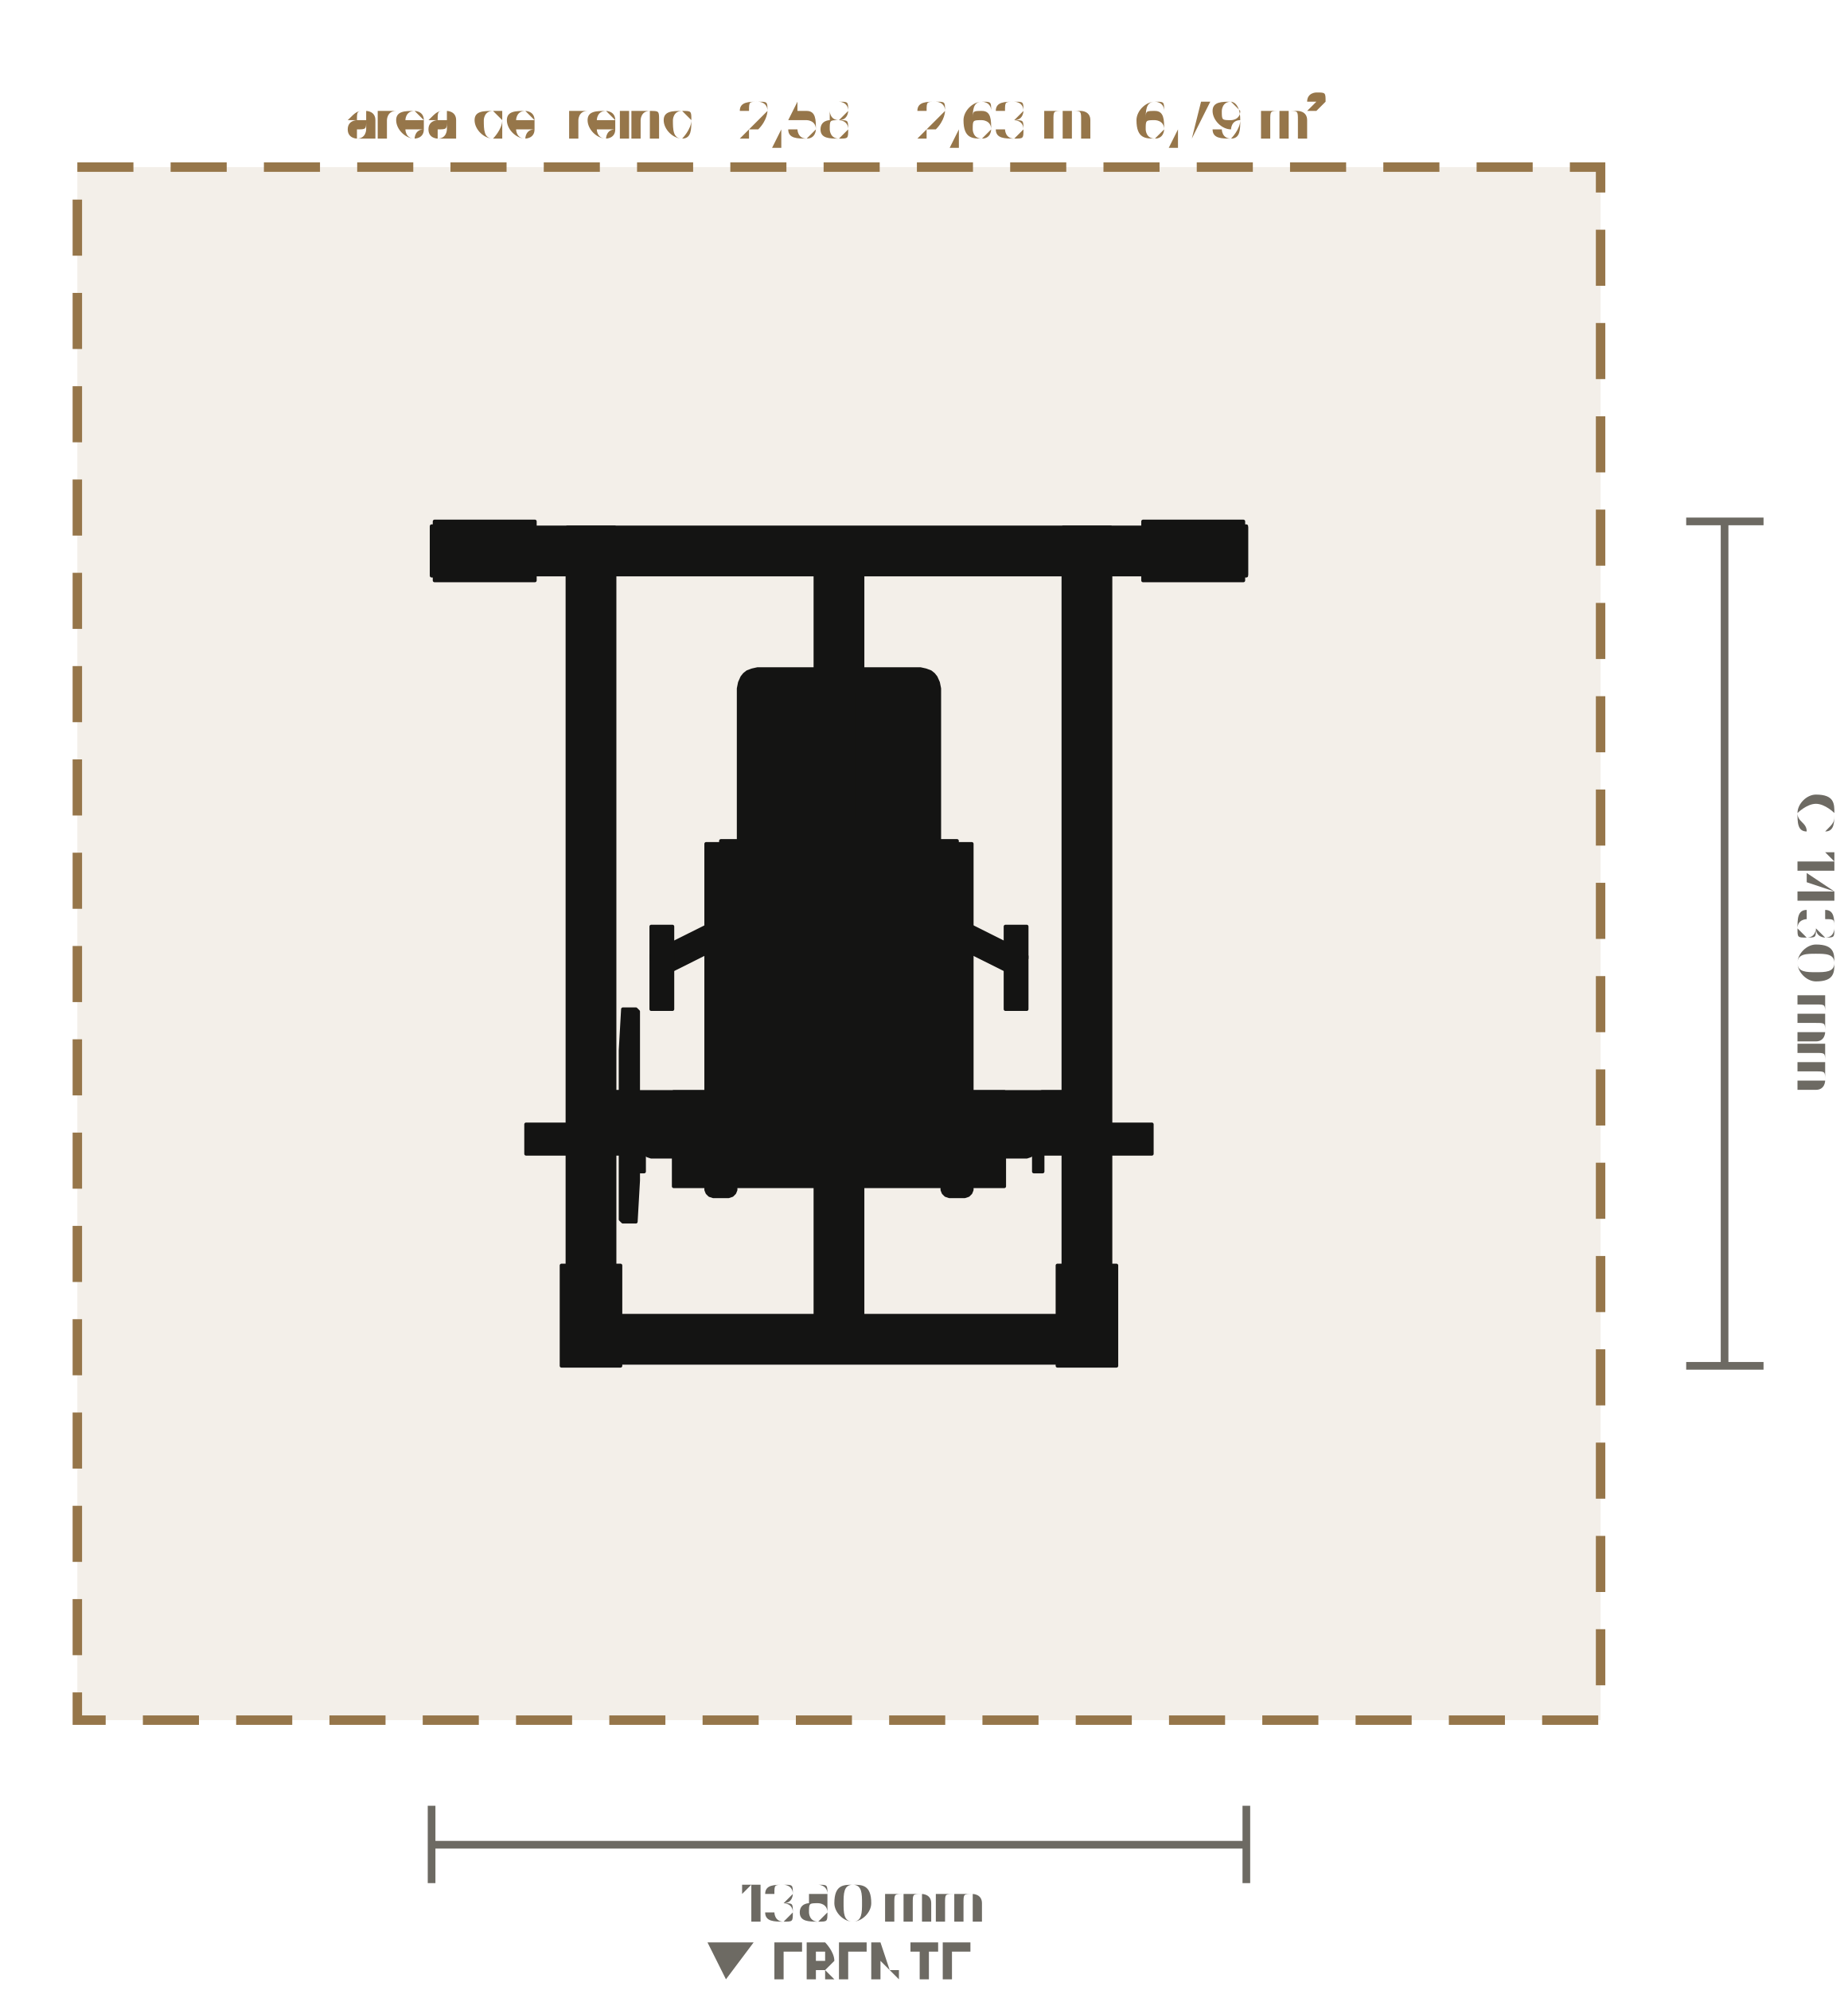
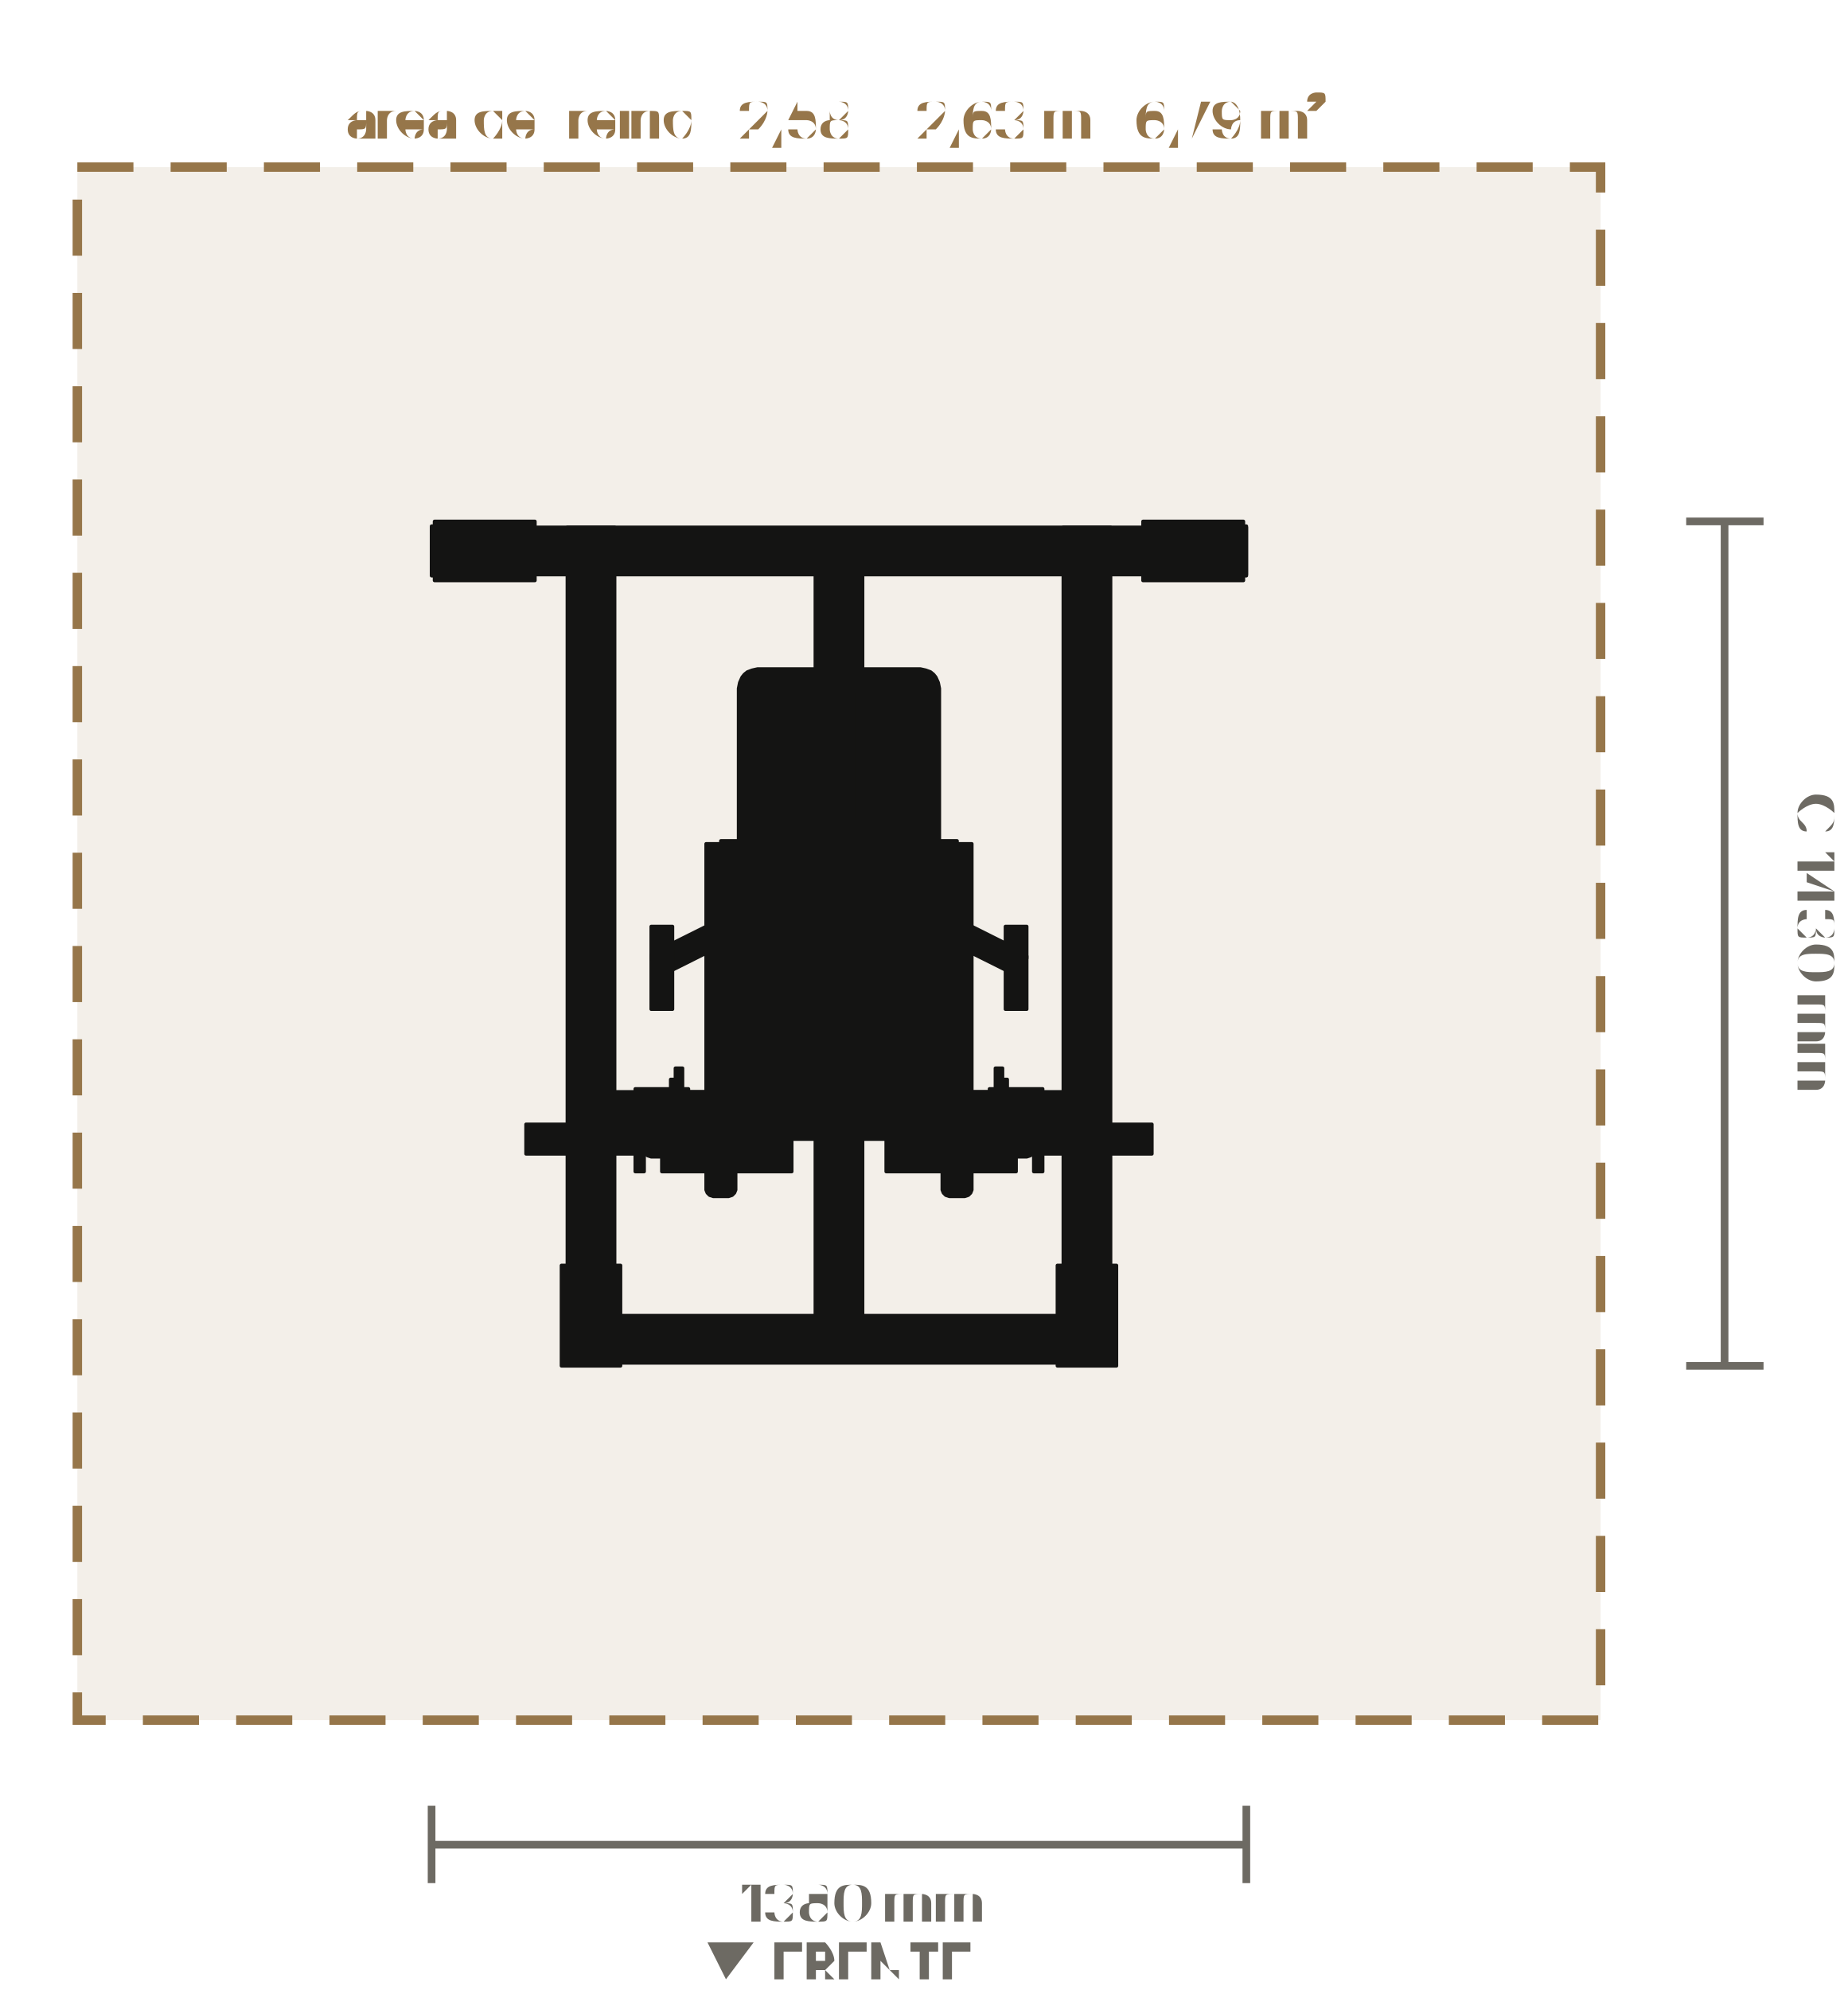
<svg xmlns="http://www.w3.org/2000/svg" viewBox="-1.421 -1.598 3.13 3.37" role="img" aria-label="Planta do Cadeira Extensora de Peso Livre (LD-A024): 1380 × 1430 mm, com 60 cm de área de treino em volta" data-equipment="LD-A024" data-unit="m">
  <rect class="eq-zone" x="-1.29" y="-1.315" width="2.58" height="2.63" style="fill:#96764a;fill-opacity:.12;stroke:#96764a;stroke-width:0.016;stroke-dasharray:0.095 0.063" />
  <text class="eq-zone-label" x="0" y="-1.362" style="font-family:Barlow,Inter,Arial,sans-serif;font-size:0.09px;fill:#96764a;text-anchor:middle">área de treino · 2,58 × 2,63 m · 6,79 m²</text>
  <g class="eq-parts">
    <polygon class="eq-part" points="-0.46,-0.705 -0.38,-0.705 -0.38,0.71 -0.46,0.71" style="fill:#141413;stroke:#141413;stroke-width:0.006;stroke-linejoin:round" />
    <polygon class="eq-part" points="-0.685,-0.715 -0.515,-0.715 -0.515,-0.615 -0.685,-0.615" style="fill:#141413;stroke:#141413;stroke-width:0.006;stroke-linejoin:round" />
    <polygon class="eq-part" points="-0.666,-0.665 -0.666,-0.668 -0.664,-0.671 -0.663,-0.673 -0.66,-0.675 -0.658,-0.676 -0.655,-0.676 -0.652,-0.676 -0.649,-0.675 -0.647,-0.673 -0.645,-0.671 -0.644,-0.668 -0.644,-0.665 -0.644,-0.662 -0.645,-0.66 -0.647,-0.657 -0.649,-0.656 -0.652,-0.654 -0.655,-0.654 -0.658,-0.654 -0.66,-0.656 -0.663,-0.657 -0.664,-0.66 -0.666,-0.662" style="fill:#141413;stroke:#141413;stroke-width:0.006;stroke-linejoin:round" />
    <polygon class="eq-part" points="-0.556,-0.665 -0.556,-0.668 -0.554,-0.671 -0.553,-0.673 -0.55,-0.675 -0.548,-0.676 -0.545,-0.676 -0.542,-0.676 -0.539,-0.675 -0.537,-0.673 -0.535,-0.671 -0.534,-0.668 -0.534,-0.665 -0.534,-0.662 -0.535,-0.66 -0.537,-0.657 -0.539,-0.656 -0.542,-0.654 -0.545,-0.654 -0.548,-0.654 -0.55,-0.656 -0.553,-0.657 -0.554,-0.66 -0.556,-0.662" style="fill:#141413;stroke:#141413;stroke-width:0.006;stroke-linejoin:round" />
    <polygon class="eq-part" points="-0.47,0.545 -0.37,0.545 -0.37,0.715 -0.47,0.715" style="fill:#141413;stroke:#141413;stroke-width:0.006;stroke-linejoin:round" />
    <polygon class="eq-part" points="-0.431,0.575 -0.431,0.572 -0.429,0.57 -0.428,0.567 -0.425,0.566 -0.423,0.565 -0.42,0.564 -0.417,0.565 -0.414,0.566 -0.412,0.567 -0.41,0.57 -0.409,0.572 -0.409,0.575 -0.409,0.578 -0.41,0.581 -0.412,0.583 -0.414,0.585 -0.417,0.586 -0.42,0.586 -0.423,0.586 -0.425,0.585 -0.428,0.583 -0.429,0.581 -0.431,0.578" style="fill:#141413;stroke:#141413;stroke-width:0.006;stroke-linejoin:round" />
    <polygon class="eq-part" points="-0.431,0.685 -0.431,0.682 -0.429,0.68 -0.428,0.677 -0.425,0.676 -0.423,0.674 -0.42,0.674 -0.417,0.674 -0.414,0.676 -0.412,0.677 -0.41,0.68 -0.409,0.682 -0.409,0.685 -0.409,0.688 -0.41,0.691 -0.412,0.693 -0.414,0.695 -0.417,0.696 -0.42,0.696 -0.423,0.696 -0.425,0.695 -0.428,0.693 -0.429,0.691 -0.431,0.688" style="fill:#141413;stroke:#141413;stroke-width:0.006;stroke-linejoin:round" />
    <polygon class="eq-part" points="-0.69,-0.707 -0.678,-0.707 -0.678,-0.623 -0.69,-0.623" style="fill:#141413;stroke:#141413;stroke-width:0.006;stroke-linejoin:round" />
    <polygon class="eq-part" points="-0.462,0.698 -0.378,0.698 -0.378,0.71 -0.462,0.71" style="fill:#141413;stroke:#141413;stroke-width:0.006;stroke-linejoin:round" />
    <polygon class="eq-part" points="0.38,-0.705 0.46,-0.705 0.46,0.71 0.38,0.71" style="fill:#141413;stroke:#141413;stroke-width:0.006;stroke-linejoin:round" />
    <polygon class="eq-part" points="0.515,-0.715 0.685,-0.715 0.685,-0.615 0.515,-0.615" style="fill:#141413;stroke:#141413;stroke-width:0.006;stroke-linejoin:round" />
    <polygon class="eq-part" points="0.534,-0.665 0.534,-0.668 0.535,-0.671 0.537,-0.673 0.539,-0.675 0.542,-0.676 0.545,-0.676 0.548,-0.676 0.55,-0.675 0.553,-0.673 0.554,-0.671 0.556,-0.668 0.556,-0.665 0.556,-0.662 0.554,-0.66 0.553,-0.657 0.55,-0.656 0.548,-0.654 0.545,-0.654 0.542,-0.654 0.539,-0.656 0.537,-0.657 0.535,-0.66 0.534,-0.662" style="fill:#141413;stroke:#141413;stroke-width:0.006;stroke-linejoin:round" />
    <polygon class="eq-part" points="0.644,-0.665 0.644,-0.668 0.645,-0.671 0.647,-0.673 0.649,-0.675 0.652,-0.676 0.655,-0.676 0.658,-0.676 0.66,-0.675 0.663,-0.673 0.664,-0.671 0.666,-0.668 0.666,-0.665 0.666,-0.662 0.664,-0.66 0.663,-0.657 0.66,-0.656 0.658,-0.654 0.655,-0.654 0.652,-0.654 0.649,-0.656 0.647,-0.657 0.645,-0.66 0.644,-0.662" style="fill:#141413;stroke:#141413;stroke-width:0.006;stroke-linejoin:round" />
    <polygon class="eq-part" points="0.37,0.545 0.47,0.545 0.47,0.715 0.37,0.715" style="fill:#141413;stroke:#141413;stroke-width:0.006;stroke-linejoin:round" />
    <polygon class="eq-part" points="0.409,0.575 0.409,0.572 0.41,0.57 0.412,0.567 0.414,0.566 0.417,0.565 0.42,0.564 0.423,0.565 0.425,0.566 0.428,0.567 0.429,0.57 0.431,0.572 0.431,0.575 0.431,0.578 0.429,0.581 0.428,0.583 0.425,0.585 0.423,0.586 0.42,0.586 0.417,0.586 0.414,0.585 0.412,0.583 0.41,0.581 0.409,0.578" style="fill:#141413;stroke:#141413;stroke-width:0.006;stroke-linejoin:round" />
    <polygon class="eq-part" points="0.409,0.685 0.409,0.682 0.41,0.68 0.412,0.677 0.414,0.676 0.417,0.674 0.42,0.674 0.423,0.674 0.425,0.676 0.428,0.677 0.429,0.68 0.431,0.682 0.431,0.685 0.431,0.688 0.429,0.691 0.428,0.693 0.425,0.695 0.423,0.696 0.42,0.696 0.417,0.696 0.414,0.695 0.412,0.693 0.41,0.691 0.409,0.688" style="fill:#141413;stroke:#141413;stroke-width:0.006;stroke-linejoin:round" />
    <polygon class="eq-part" points="0.678,-0.707 0.69,-0.707 0.69,-0.623 0.678,-0.623" style="fill:#141413;stroke:#141413;stroke-width:0.006;stroke-linejoin:round" />
    <polygon class="eq-part" points="0.378,0.698 0.462,0.698 0.462,0.71 0.378,0.71" style="fill:#141413;stroke:#141413;stroke-width:0.006;stroke-linejoin:round" />
    <polygon class="eq-part" points="-0.69,-0.705 0.69,-0.705 0.69,-0.625 -0.69,-0.625" style="fill:#141413;stroke:#141413;stroke-width:0.006;stroke-linejoin:round" />
    <polygon class="eq-part" points="-0.42,0.63 0.42,0.63 0.42,0.71 -0.42,0.71" style="fill:#141413;stroke:#141413;stroke-width:0.006;stroke-linejoin:round" />
    <polygon class="eq-part" points="-0.04,-0.665 0.04,-0.665 0.04,0.67 -0.04,0.67" style="fill:#141413;stroke:#141413;stroke-width:0.006;stroke-linejoin:round" />
    <polygon class="eq-part" points="-0.035,0.028 -0.035,0.025 -0.033,0.022 -0.032,0.019 -0.029,0.017 -0.026,0.016 -0.023,0.016 0.023,0.016 0.026,0.016 0.029,0.017 0.032,0.019 0.033,0.022 0.035,0.025 0.035,0.028 0.035,0.074 0.035,0.077 0.033,0.08 0.032,0.082 0.029,0.084 0.026,0.085 0.023,0.086 -0.023,0.086 -0.026,0.085 -0.029,0.084 -0.032,0.082 -0.033,0.08 -0.035,0.077 -0.035,0.074" style="fill:#141413;stroke:#141413;stroke-width:0.006;stroke-linejoin:round" />
    <polygon class="eq-part" points="0.035,0.028 0.047,0.028 0.047,0.073 0.035,0.073" style="fill:#141413;stroke:#141413;stroke-width:0.006;stroke-linejoin:round" />
    <polygon class="eq-part" points="0.033,0.051 0.033,0.049 0.033,0.047 0.033,0.046 0.034,0.045 0.034,0.044 0.035,0.044 0.115,0.044 0.116,0.044 0.116,0.045 0.117,0.046 0.117,0.047 0.117,0.049 0.117,0.051 0.117,0.053 0.117,0.054 0.117,0.056 0.116,0.057 0.116,0.058 0.115,0.058 0.035,0.058 0.034,0.058 0.034,0.057 0.033,0.056 0.033,0.054 0.033,0.053" style="fill:#141413;stroke:#141413;stroke-width:0.006;stroke-linejoin:round" />
    <polygon class="eq-part" points="-0.22,-0.137 -0.218,-0.147 -0.215,-0.155 -0.21,-0.16 -0.206,-0.164 -0.198,-0.168 -0.188,-0.169 0.188,-0.169 0.198,-0.168 0.206,-0.164 0.21,-0.16 0.215,-0.155 0.218,-0.147 0.22,-0.137 0.22,0.238 0.218,0.249 0.215,0.256 0.21,0.261 0.206,0.265 0.198,0.269 0.188,0.271 -0.188,0.271 -0.198,0.269 -0.206,0.265 -0.21,0.261 -0.215,0.256 -0.218,0.249 -0.22,0.238" style="fill:#141413;stroke:#141413;stroke-width:0.006;stroke-linejoin:round" />
    <polygon class="eq-part" points="-0.17,-0.432 -0.168,-0.442 -0.164,-0.451 -0.16,-0.456 -0.155,-0.46 -0.147,-0.463 -0.138,-0.465 0.138,-0.465 0.147,-0.463 0.155,-0.46 0.16,-0.456 0.164,-0.451 0.168,-0.442 0.17,-0.432 0.17,-0.17 0.168,-0.16 0.164,-0.151 0.16,-0.146 0.155,-0.142 0.147,-0.139 0.138,-0.137 -0.138,-0.137 -0.147,-0.139 -0.155,-0.142 -0.16,-0.146 -0.164,-0.151 -0.168,-0.16 -0.17,-0.17" style="fill:#141413;stroke:#141413;stroke-width:0.006;stroke-linejoin:round" />
    <polygon class="eq-part" points="-0.03,-0.426 -0.028,-0.432 -0.024,-0.436 -0.018,-0.438 0.018,-0.438 0.024,-0.436 0.028,-0.432 0.03,-0.426 0.03,-0.211 0.028,-0.205 0.024,-0.201 0.018,-0.199 -0.018,-0.199 -0.024,-0.201 -0.028,-0.205 -0.03,-0.211" style="fill:#141413;stroke:#141413;stroke-width:0.006;stroke-linejoin:round" />
    <polygon class="eq-part" points="-0.225,-0.169 -0.175,-0.169 -0.175,0.417 -0.177,0.422 -0.181,0.426 -0.187,0.428 -0.213,0.428 -0.219,0.426 -0.223,0.422 -0.225,0.417" style="fill:#141413;stroke:#141413;stroke-width:0.006;stroke-linejoin:round" />
    <polygon class="eq-part" points="0.175,-0.169 0.225,-0.169 0.225,0.417 0.223,0.422 0.219,0.426 0.213,0.428 0.187,0.428 0.181,0.426 0.177,0.422 0.175,0.417" style="fill:#141413;stroke:#141413;stroke-width:0.006;stroke-linejoin:round" />
    <polygon class="eq-part" points="-0.2,-0.174 0.2,-0.174 0.2,-0.124 -0.2,-0.124" style="fill:#141413;stroke:#141413;stroke-width:0.006;stroke-linejoin:round" />
    <polygon class="eq-part" points="-0.318,0.023 -0.318,0.021 -0.317,0.019 -0.317,0.017 -0.315,0.016 -0.203,-0.04 -0.201,-0.041 -0.199,-0.041 -0.197,-0.04 -0.196,-0.038 -0.194,-0.037 -0.193,-0.035 -0.183,-0.016 -0.182,-0.013 -0.182,-0.011 -0.182,-0.009 -0.183,-0.007 -0.183,-0.005 -0.185,-0.004 -0.297,0.052 -0.299,0.052 -0.301,0.052 -0.303,0.051 -0.304,0.05 -0.306,0.048 -0.307,0.046 -0.317,0.028 -0.318,0.025" style="fill:#141413;stroke:#141413;stroke-width:0.006;stroke-linejoin:round" />
    <polygon class="eq-part" points="-0.318,-0.029 -0.282,-0.029 -0.282,0.111 -0.318,0.111" style="fill:#141413;stroke:#141413;stroke-width:0.006;stroke-linejoin:round" />
    <polygon class="eq-part" points="0.182,-0.011 0.182,-0.013 0.183,-0.016 0.193,-0.035 0.194,-0.037 0.196,-0.038 0.197,-0.04 0.199,-0.041 0.201,-0.041 0.203,-0.04 0.315,0.016 0.317,0.017 0.317,0.019 0.318,0.021 0.318,0.023 0.318,0.025 0.317,0.028 0.307,0.046 0.306,0.048 0.304,0.05 0.303,0.051 0.301,0.052 0.299,0.052 0.297,0.052 0.185,-0.004 0.183,-0.005 0.183,-0.007 0.182,-0.009" style="fill:#141413;stroke:#141413;stroke-width:0.006;stroke-linejoin:round" />
    <polygon class="eq-part" points="0.282,-0.029 0.318,-0.029 0.318,0.111 0.282,0.111" style="fill:#141413;stroke:#141413;stroke-width:0.006;stroke-linejoin:round" />
-     <polygon class="eq-part" points="-0.04,0.251 0.04,0.251 0.04,0.331 -0.04,0.331" style="fill:#141413;stroke:#141413;stroke-width:0.006;stroke-linejoin:round" />
-     <polygon class="eq-part" points="-0.37,0.181 -0.366,0.111 -0.344,0.111 -0.34,0.115 -0.34,0.401 -0.344,0.471 -0.366,0.471 -0.37,0.467" style="fill:#141413;stroke:#141413;stroke-width:0.006;stroke-linejoin:round" />
+     <polygon class="eq-part" points="0.255,0.246 0.345,0.246 0.345,0.336 0.255,0.336" style="fill:#141413;stroke:#141413;stroke-width:0.006;stroke-linejoin:round" />
    <polygon class="eq-part" points="0.27,0.273 0.27,0.27 0.272,0.267 0.274,0.264 0.276,0.263 0.279,0.261 0.282,0.261 0.318,0.261 0.321,0.261 0.324,0.263 0.327,0.264 0.328,0.267 0.33,0.27 0.33,0.273 0.33,0.349 0.33,0.352 0.328,0.355 0.327,0.357 0.324,0.359 0.321,0.36 0.318,0.361 0.282,0.361 0.279,0.36 0.276,0.359 0.274,0.357 0.272,0.355 0.27,0.352 0.27,0.349" style="fill:#141413;stroke:#141413;stroke-width:0.006;stroke-linejoin:round" />
+     <polygon class="eq-part" points="0.08,0.276 0.3,0.276 0.3,0.386 0.08,0.386" style="fill:#141413;stroke:#141413;stroke-width:0.006;stroke-linejoin:round" />
    <polygon class="eq-part" points="0.33,0.276 0.345,0.276 0.345,0.386 0.33,0.386" style="fill:#141413;stroke:#141413;stroke-width:0.006;stroke-linejoin:round" />
    <polygon class="eq-part" points="0.345,0.306 0.53,0.306 0.53,0.356 0.345,0.356" style="fill:#141413;stroke:#141413;stroke-width:0.006;stroke-linejoin:round" />
+     <polygon class="eq-part" points="-0.345,0.246 -0.255,0.246 -0.255,0.336 -0.345,0.336" style="fill:#141413;stroke:#141413;stroke-width:0.006;stroke-linejoin:round" />
    <polygon class="eq-part" points="-0.33,0.273 -0.33,0.27 -0.328,0.267 -0.327,0.264 -0.324,0.263 -0.321,0.261 -0.318,0.261 -0.282,0.261 -0.279,0.261 -0.276,0.263 -0.274,0.264 -0.272,0.267 -0.27,0.27 -0.27,0.273 -0.27,0.349 -0.27,0.352 -0.272,0.355 -0.274,0.357 -0.276,0.359 -0.279,0.36 -0.282,0.361 -0.318,0.361 -0.321,0.36 -0.324,0.359 -0.327,0.357 -0.328,0.355 -0.33,0.352 -0.33,0.349" style="fill:#141413;stroke:#141413;stroke-width:0.006;stroke-linejoin:round" />
+     <polygon class="eq-part" points="-0.3,0.276 -0.08,0.276 -0.08,0.386 -0.3,0.386" style="fill:#141413;stroke:#141413;stroke-width:0.006;stroke-linejoin:round" />
    <polygon class="eq-part" points="-0.345,0.276 -0.33,0.276 -0.33,0.386 -0.345,0.386" style="fill:#141413;stroke:#141413;stroke-width:0.006;stroke-linejoin:round" />
    <polygon class="eq-part" points="-0.53,0.306 -0.345,0.306 -0.345,0.356 -0.53,0.356" style="fill:#141413;stroke:#141413;stroke-width:0.006;stroke-linejoin:round" />
-     <polygon class="eq-part" points="-0.28,0.251 0.28,0.251 0.28,0.411 -0.28,0.411" style="fill:#141413;stroke:#141413;stroke-width:0.006;stroke-linejoin:round" />
-     <polygon class="eq-part" points="0.335,0.263 0.335,0.26 0.337,0.257 0.339,0.254 0.341,0.252 0.344,0.251 0.347,0.251 0.403,0.251 0.406,0.251 0.409,0.252 0.411,0.254 0.413,0.257 0.415,0.26 0.415,0.263 0.415,0.319 0.415,0.322 0.413,0.325 0.411,0.327 0.409,0.329 0.406,0.33 0.403,0.331 0.347,0.331 0.344,0.33 0.341,0.329 0.339,0.327 0.337,0.325 0.335,0.322 0.335,0.319" style="fill:#141413;stroke:#141413;stroke-width:0.006;stroke-linejoin:round" />
-     <polygon class="eq-part" points="-0.415,0.263 -0.415,0.26 -0.413,0.257 -0.411,0.254 -0.409,0.252 -0.406,0.251 -0.403,0.251 -0.347,0.251 -0.344,0.251 -0.341,0.252 -0.339,0.254 -0.337,0.257 -0.335,0.26 -0.335,0.263 -0.335,0.319 -0.335,0.322 -0.337,0.325 -0.339,0.327 -0.341,0.329 -0.344,0.33 -0.347,0.331 -0.403,0.331 -0.406,0.33 -0.409,0.329 -0.411,0.327 -0.413,0.325 -0.415,0.322 -0.415,0.319" style="fill:#141413;stroke:#141413;stroke-width:0.006;stroke-linejoin:round" />
+     <polygon class="eq-part" points="0.185,0.263 0.185,0.26 0.187,0.257 0.189,0.254 0.191,0.252 0.194,0.251 0.197,0.251 0.253,0.251 0.256,0.251 0.259,0.252 0.262,0.254 0.263,0.257 0.265,0.26 0.265,0.263 0.265,0.319 0.265,0.322 0.263,0.325 0.262,0.327 0.259,0.329 0.256,0.33 0.253,0.331 0.197,0.331 0.194,0.33 0.191,0.329 0.189,0.327 0.187,0.325 0.185,0.322 0.185,0.319" style="fill:#141413;stroke:#141413;stroke-width:0.006;stroke-linejoin:round" />
+     <polygon class="eq-part" points="-0.265,0.263 -0.265,0.26 -0.263,0.257 -0.262,0.254 -0.259,0.252 -0.256,0.251 -0.253,0.251 -0.197,0.251 -0.194,0.251 -0.191,0.252 -0.189,0.254 -0.187,0.257 -0.185,0.26 -0.185,0.263 -0.185,0.319 -0.185,0.322 -0.187,0.325 -0.189,0.327 -0.191,0.329 -0.194,0.33 -0.197,0.331 -0.253,0.331 -0.256,0.33 -0.259,0.329 -0.262,0.327 -0.263,0.325 -0.265,0.322 -0.265,0.319" style="fill:#141413;stroke:#141413;stroke-width:0.006;stroke-linejoin:round" />
+     <polygon class="eq-part" points="0.225,0.268 0.27,0.268 0.27,0.313 0.225,0.313" style="fill:#141413;stroke:#141413;stroke-width:0.006;stroke-linejoin:round" />
+     <polygon class="eq-part" points="-0.27,0.268 -0.225,0.268 -0.225,0.313 -0.27,0.313" style="fill:#141413;stroke:#141413;stroke-width:0.006;stroke-linejoin:round" />
    <polygon class="eq-part" points="-0.42,0.251 0.42,0.251 0.42,0.331 -0.42,0.331" style="fill:#141413;stroke:#141413;stroke-width:0.006;stroke-linejoin:round" />
-     <polygon class="eq-part" points="0.415,0.211 0.427,0.211 0.427,0.371 0.415,0.371" style="fill:#141413;stroke:#141413;stroke-width:0.006;stroke-linejoin:round" />
-     <polygon class="eq-part" points="0.427,0.23 0.435,0.23 0.435,0.252 0.427,0.252" style="fill:#141413;stroke:#141413;stroke-width:0.006;stroke-linejoin:round" />
-     <polygon class="eq-part" points="0.427,0.33 0.435,0.33 0.435,0.352 0.427,0.352" style="fill:#141413;stroke:#141413;stroke-width:0.006;stroke-linejoin:round" />
-     <polygon class="eq-part" points="-0.427,0.211 -0.415,0.211 -0.415,0.371 -0.427,0.371" style="fill:#141413;stroke:#141413;stroke-width:0.006;stroke-linejoin:round" />
-     <polygon class="eq-part" points="-0.435,0.23 -0.427,0.23 -0.427,0.252 -0.435,0.252" style="fill:#141413;stroke:#141413;stroke-width:0.006;stroke-linejoin:round" />
-     <polygon class="eq-part" points="-0.435,0.33 -0.427,0.33 -0.427,0.352 -0.435,0.352" style="fill:#141413;stroke:#141413;stroke-width:0.006;stroke-linejoin:round" />
+     <polygon class="eq-part" points="0.265,0.211 0.277,0.211 0.277,0.371 0.265,0.371" style="fill:#141413;stroke:#141413;stroke-width:0.006;stroke-linejoin:round" />
+     <polygon class="eq-part" points="0.277,0.23 0.285,0.23 0.285,0.252 0.277,0.252" style="fill:#141413;stroke:#141413;stroke-width:0.006;stroke-linejoin:round" />
+     <polygon class="eq-part" points="0.277,0.33 0.285,0.33 0.285,0.352 0.277,0.352" style="fill:#141413;stroke:#141413;stroke-width:0.006;stroke-linejoin:round" />
+     <polygon class="eq-part" points="-0.277,0.211 -0.265,0.211 -0.265,0.371 -0.277,0.371" style="fill:#141413;stroke:#141413;stroke-width:0.006;stroke-linejoin:round" />
+     <polygon class="eq-part" points="-0.285,0.23 -0.277,0.23 -0.277,0.252 -0.285,0.252" style="fill:#141413;stroke:#141413;stroke-width:0.006;stroke-linejoin:round" />
+     <polygon class="eq-part" points="-0.285,0.33 -0.277,0.33 -0.277,0.352 -0.285,0.352" style="fill:#141413;stroke:#141413;stroke-width:0.006;stroke-linejoin:round" />
  </g>
  <line class="eq-dim" x1="-0.69" y1="1.526" x2="0.69" y2="1.526" style="stroke:#6d6a63;stroke-width:0.013" />
  <line class="eq-dim" x1="-0.69" y1="1.46" x2="-0.69" y2="1.591" style="stroke:#6d6a63;stroke-width:0.013" />
  <line class="eq-dim" x1="0.69" y1="1.46" x2="0.69" y2="1.591" style="stroke:#6d6a63;stroke-width:0.013" />
  <text class="eq-text" x="0" y="1.658" style="font-family:Barlow,Inter,Arial,sans-serif;font-size:0.095px;fill:#6d6a63;text-anchor:middle">L 1380 mm</text>
  <line class="eq-dim" x1="1.5" y1="-0.715" x2="1.5" y2="0.715" style="stroke:#6d6a63;stroke-width:0.013" />
  <line class="eq-dim" x1="1.435" y1="-0.715" x2="1.566" y2="-0.715" style="stroke:#6d6a63;stroke-width:0.013" />
  <line class="eq-dim" x1="1.435" y1="0.715" x2="1.566" y2="0.715" style="stroke:#6d6a63;stroke-width:0.013" />
  <text class="eq-text" x="1.623" y="0" transform="rotate(90 1.6235 0)" style="font-family:Barlow,Inter,Arial,sans-serif;font-size:0.095px;fill:#6d6a63;text-anchor:middle">C 1430 mm</text>
  <text class="eq-text" x="0" y="1.753" style="font-family:Barlow,Inter,Arial,sans-serif;font-size:0.095px;fill:#6d6a63;text-anchor:middle;font-size:0.076px;letter-spacing:.1em">▼ FRENTE</text>
</svg>
